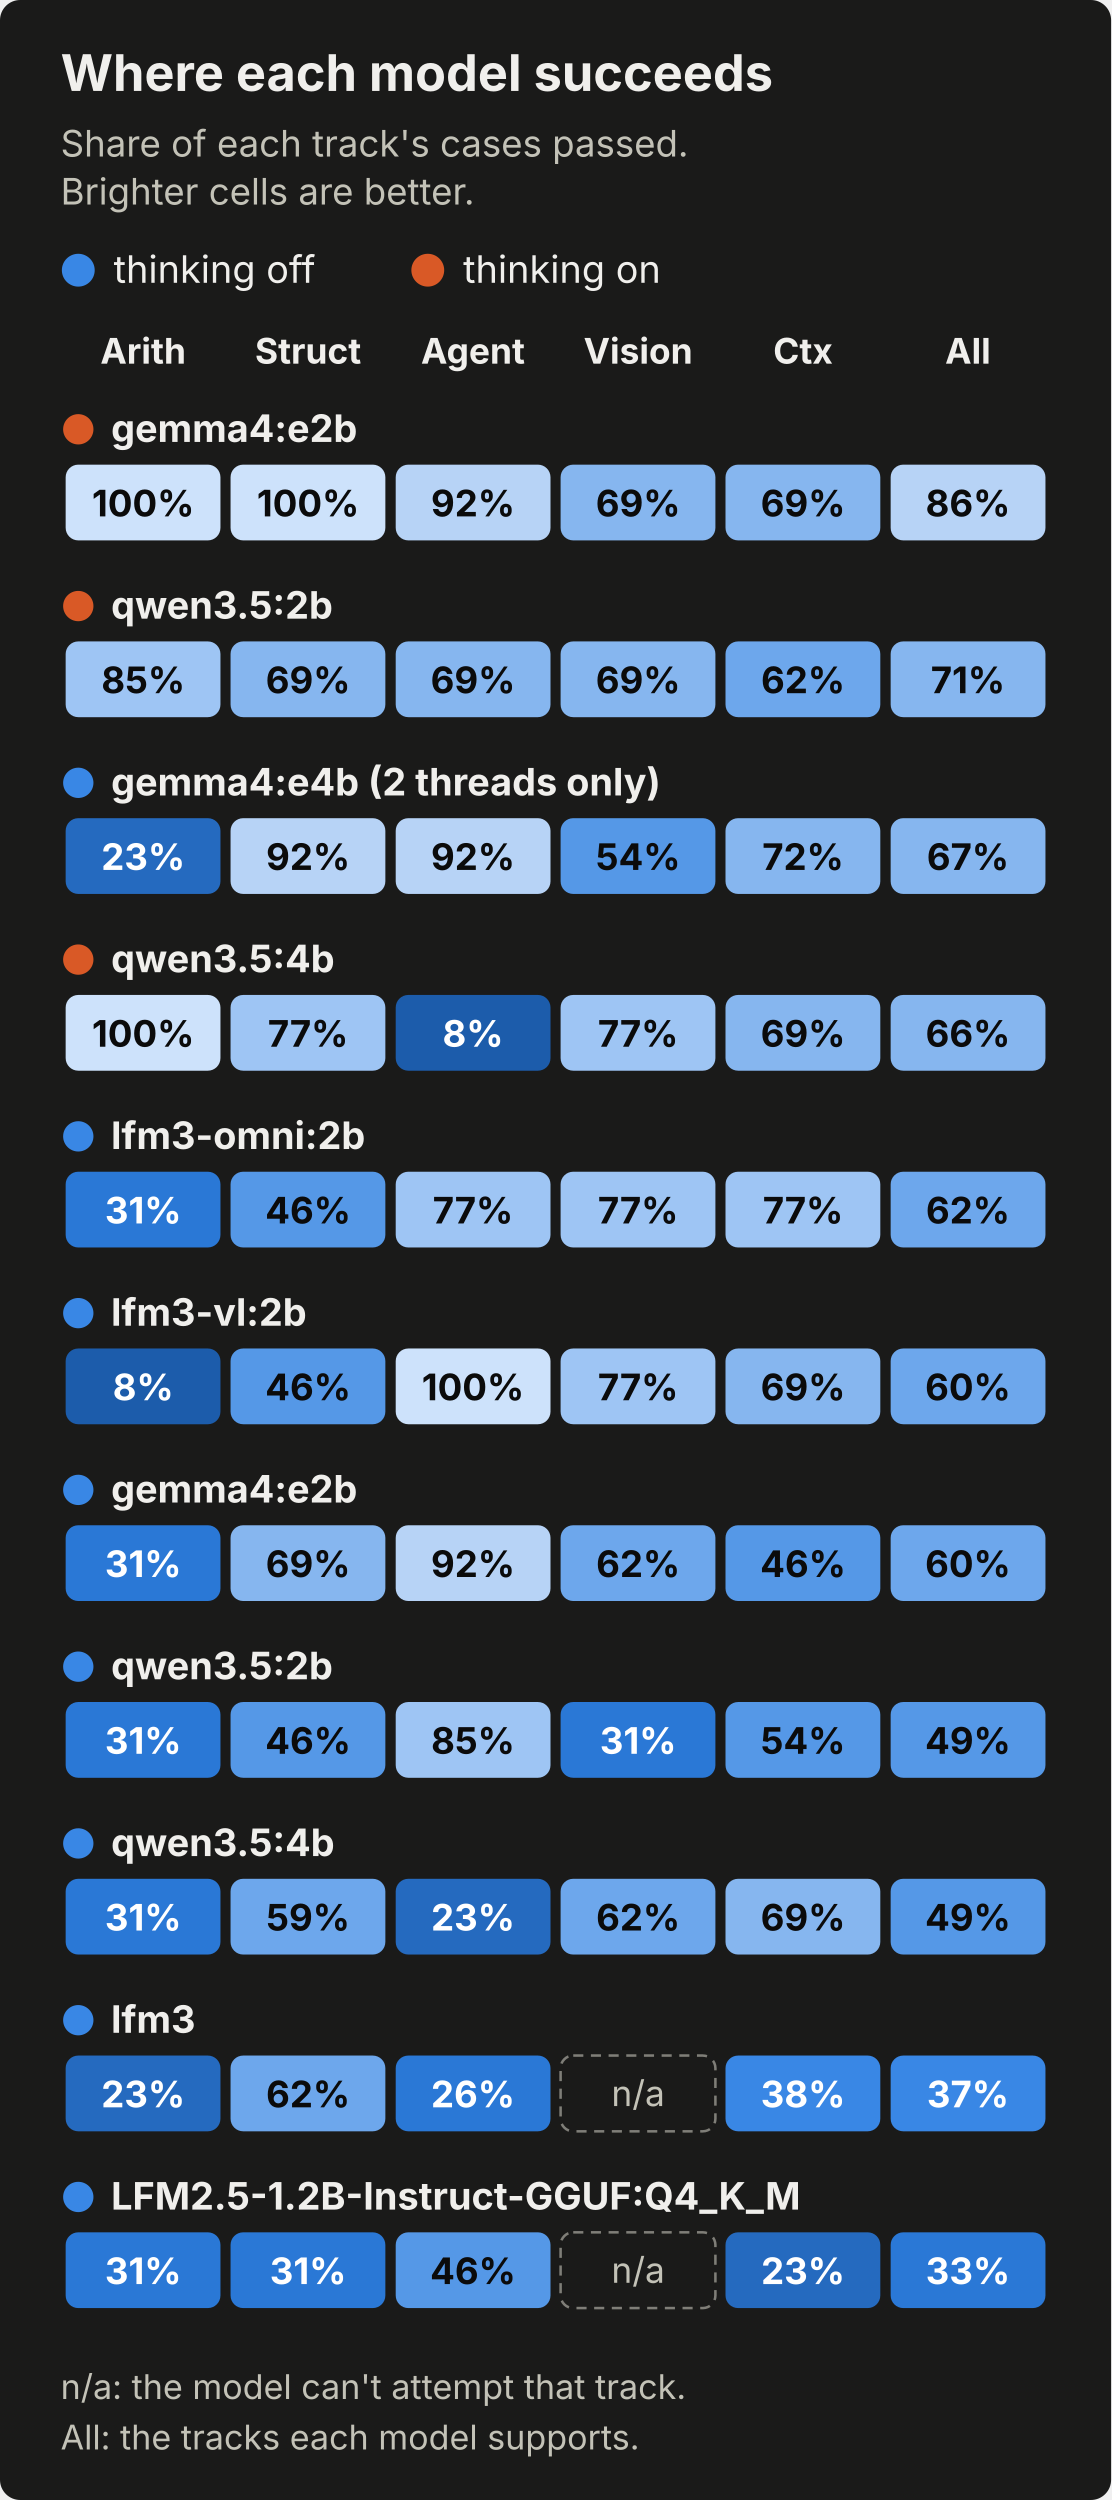
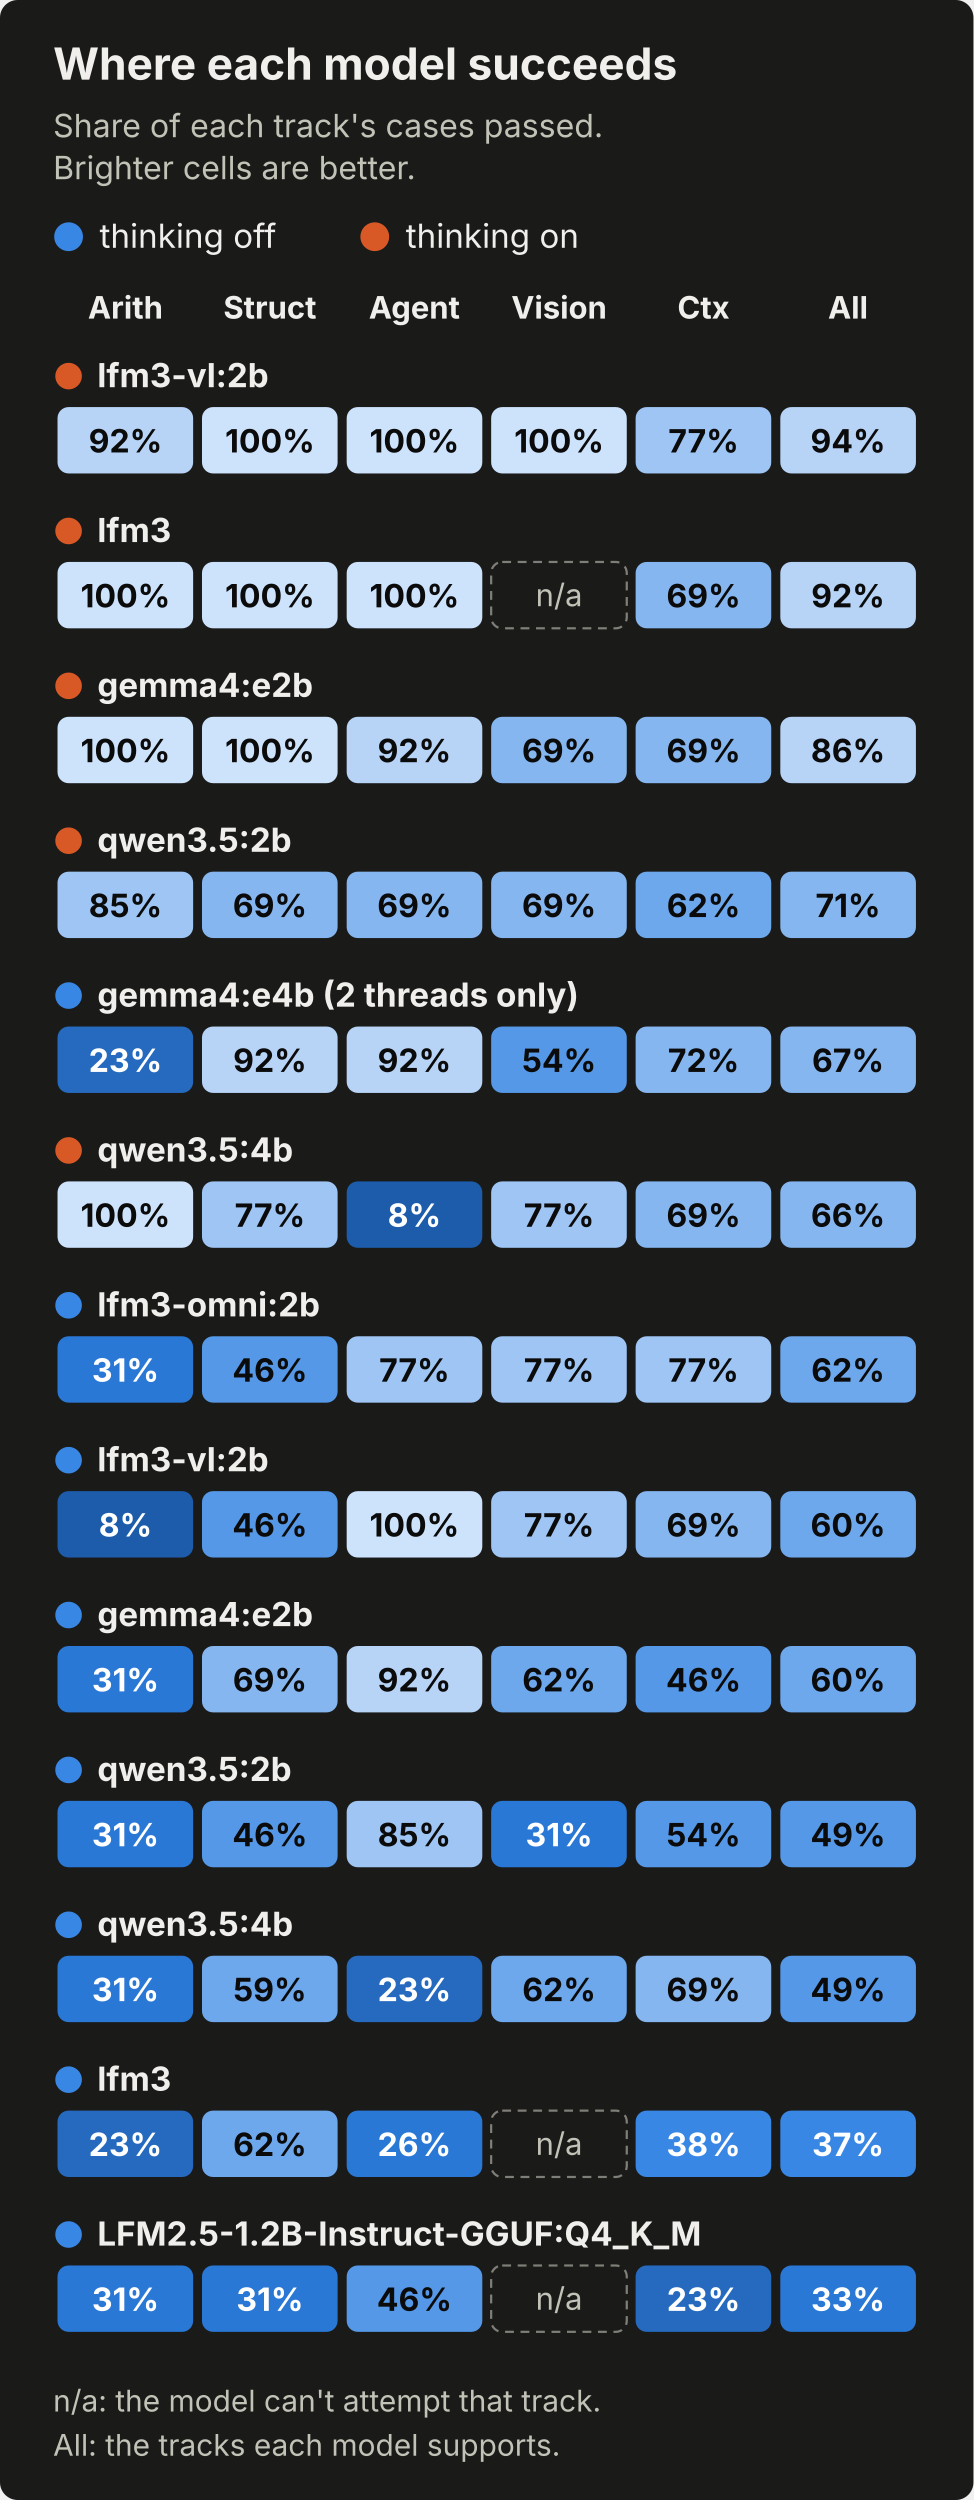
- <svg xmlns="http://www.w3.org/2000/svg" width="440" height="990" viewBox="0 0 440 990" role="img" aria-label="Where each model succeeds">
-   <rect width="440" height="990" rx="8" fill="#1a1a19" />
+ <svg xmlns="http://www.w3.org/2000/svg" width="440" height="1130" viewBox="0 0 440 1130" role="img" aria-label="Where each model succeeds">
+   <rect width="440" height="1130" rx="8" fill="#1a1a19" />
  <text x="24.0" y="36.0" font-size="20" font-weight="700" text-anchor="start" fill="#f0efec" font-family="system-ui, -apple-system, Segoe UI, sans-serif">Where each model succeeds</text>
  <text x="24.0" y="62.0" font-size="14.5" font-weight="normal" text-anchor="start" fill="#c3c2b7" font-family="system-ui, -apple-system, Segoe UI, sans-serif">Share of each track's cases passed.</text>
  <text x="24.0" y="81.0" font-size="14.5" font-weight="normal" text-anchor="start" fill="#c3c2b7" font-family="system-ui, -apple-system, Segoe UI, sans-serif">Brighter cells are better.</text>
  <circle cx="31.0" cy="107.0" r="7.5" fill="#3987e5" stroke="#1a1a19" stroke-width="2" />
  <text x="45.0" y="112.0" font-size="15" font-weight="normal" text-anchor="start" fill="#f0efec" font-family="system-ui, -apple-system, Segoe UI, sans-serif">thinking off</text>
  <circle cx="169.4" cy="107.0" r="7.5" fill="#d95926" stroke="#1a1a19" stroke-width="2" />
  <text x="183.4" y="112.0" font-size="15" font-weight="normal" text-anchor="start" fill="#f0efec" font-family="system-ui, -apple-system, Segoe UI, sans-serif">thinking on</text>
  <text x="56.7" y="144.0" font-size="14" font-weight="700" text-anchor="middle" fill="#f0efec" font-family="system-ui, -apple-system, Segoe UI, sans-serif">Arith</text>
  <text x="122.0" y="144.0" font-size="14" font-weight="700" text-anchor="middle" fill="#f0efec" font-family="system-ui, -apple-system, Segoe UI, sans-serif">Struct</text>
  <text x="187.3" y="144.0" font-size="14" font-weight="700" text-anchor="middle" fill="#f0efec" font-family="system-ui, -apple-system, Segoe UI, sans-serif">Agent</text>
  <text x="252.7" y="144.0" font-size="14" font-weight="700" text-anchor="middle" fill="#f0efec" font-family="system-ui, -apple-system, Segoe UI, sans-serif">Vision</text>
  <text x="318.0" y="144.0" font-size="14" font-weight="700" text-anchor="middle" fill="#f0efec" font-family="system-ui, -apple-system, Segoe UI, sans-serif">Ctx</text>
  <text x="383.3" y="144.0" font-size="14" font-weight="700" text-anchor="middle" fill="#f0efec" font-family="system-ui, -apple-system, Segoe UI, sans-serif">All</text>
  <circle cx="31.0" cy="170.0" r="7" fill="#d95926" stroke="#1a1a19" stroke-width="2" />
-   <text x="44.0" y="175.0" font-size="15" font-weight="700" text-anchor="start" fill="#f0efec" font-family="system-ui, -apple-system, Segoe UI, sans-serif">gemma4:e2b</text>
-   <rect x="26.0" y="184" width="61.3" height="30" rx="5" fill="#cde2fb" />
-   <text x="56.7" y="204.5" font-size="14.5" font-weight="700" text-anchor="middle" fill="#0b0b0b" font-family="system-ui, -apple-system, Segoe UI, sans-serif">100%</text>
+   <text x="44.0" y="175.0" font-size="15" font-weight="700" text-anchor="start" fill="#f0efec" font-family="system-ui, -apple-system, Segoe UI, sans-serif">lfm3-vl:2b</text>
+   <rect x="26.0" y="184" width="61.3" height="30" rx="5" fill="#b7d3f6" />
+   <text x="56.7" y="204.5" font-size="14.5" font-weight="700" text-anchor="middle" fill="#0b0b0b" font-family="system-ui, -apple-system, Segoe UI, sans-serif">92%</text>
  <rect x="91.3" y="184" width="61.3" height="30" rx="5" fill="#cde2fb" />
  <text x="122.0" y="204.5" font-size="14.5" font-weight="700" text-anchor="middle" fill="#0b0b0b" font-family="system-ui, -apple-system, Segoe UI, sans-serif">100%</text>
-   <rect x="156.7" y="184" width="61.3" height="30" rx="5" fill="#b7d3f6" />
-   <text x="187.3" y="204.5" font-size="14.5" font-weight="700" text-anchor="middle" fill="#0b0b0b" font-family="system-ui, -apple-system, Segoe UI, sans-serif">92%</text>
-   <rect x="222.0" y="184" width="61.3" height="30" rx="5" fill="#86b6ef" />
-   <text x="252.7" y="204.5" font-size="14.5" font-weight="700" text-anchor="middle" fill="#0b0b0b" font-family="system-ui, -apple-system, Segoe UI, sans-serif">69%</text>
-   <rect x="287.3" y="184" width="61.3" height="30" rx="5" fill="#86b6ef" />
-   <text x="318.0" y="204.5" font-size="14.5" font-weight="700" text-anchor="middle" fill="#0b0b0b" font-family="system-ui, -apple-system, Segoe UI, sans-serif">69%</text>
+   <rect x="156.7" y="184" width="61.3" height="30" rx="5" fill="#cde2fb" />
+   <text x="187.3" y="204.5" font-size="14.5" font-weight="700" text-anchor="middle" fill="#0b0b0b" font-family="system-ui, -apple-system, Segoe UI, sans-serif">100%</text>
+   <rect x="222.0" y="184" width="61.3" height="30" rx="5" fill="#cde2fb" />
+   <text x="252.7" y="204.5" font-size="14.5" font-weight="700" text-anchor="middle" fill="#0b0b0b" font-family="system-ui, -apple-system, Segoe UI, sans-serif">100%</text>
+   <rect x="287.3" y="184" width="61.3" height="30" rx="5" fill="#9ec5f4" />
+   <text x="318.0" y="204.5" font-size="14.5" font-weight="700" text-anchor="middle" fill="#0b0b0b" font-family="system-ui, -apple-system, Segoe UI, sans-serif">77%</text>
  <rect x="352.7" y="184" width="61.3" height="30" rx="5" fill="#b7d3f6" />
-   <text x="383.3" y="204.5" font-size="14.5" font-weight="700" text-anchor="middle" fill="#0b0b0b" font-family="system-ui, -apple-system, Segoe UI, sans-serif">86%</text>
+   <text x="383.3" y="204.5" font-size="14.5" font-weight="700" text-anchor="middle" fill="#0b0b0b" font-family="system-ui, -apple-system, Segoe UI, sans-serif">94%</text>
  <circle cx="31.0" cy="240.0" r="7" fill="#d95926" stroke="#1a1a19" stroke-width="2" />
-   <text x="44.0" y="245.0" font-size="15" font-weight="700" text-anchor="start" fill="#f0efec" font-family="system-ui, -apple-system, Segoe UI, sans-serif">qwen3.5:2b</text>
-   <rect x="26.0" y="254" width="61.3" height="30" rx="5" fill="#9ec5f4" />
-   <text x="56.7" y="274.5" font-size="14.5" font-weight="700" text-anchor="middle" fill="#0b0b0b" font-family="system-ui, -apple-system, Segoe UI, sans-serif">85%</text>
-   <rect x="91.3" y="254" width="61.3" height="30" rx="5" fill="#86b6ef" />
-   <text x="122.0" y="274.5" font-size="14.5" font-weight="700" text-anchor="middle" fill="#0b0b0b" font-family="system-ui, -apple-system, Segoe UI, sans-serif">69%</text>
-   <rect x="156.7" y="254" width="61.3" height="30" rx="5" fill="#86b6ef" />
-   <text x="187.3" y="274.5" font-size="14.5" font-weight="700" text-anchor="middle" fill="#0b0b0b" font-family="system-ui, -apple-system, Segoe UI, sans-serif">69%</text>
-   <rect x="222.0" y="254" width="61.3" height="30" rx="5" fill="#86b6ef" />
-   <text x="252.7" y="274.5" font-size="14.5" font-weight="700" text-anchor="middle" fill="#0b0b0b" font-family="system-ui, -apple-system, Segoe UI, sans-serif">69%</text>
-   <rect x="287.3" y="254" width="61.3" height="30" rx="5" fill="#6da7ec" />
-   <text x="318.0" y="274.5" font-size="14.5" font-weight="700" text-anchor="middle" fill="#0b0b0b" font-family="system-ui, -apple-system, Segoe UI, sans-serif">62%</text>
-   <rect x="352.7" y="254" width="61.3" height="30" rx="5" fill="#86b6ef" />
-   <text x="383.3" y="274.5" font-size="14.5" font-weight="700" text-anchor="middle" fill="#0b0b0b" font-family="system-ui, -apple-system, Segoe UI, sans-serif">71%</text>
-   <circle cx="31.0" cy="310.0" r="7" fill="#3987e5" stroke="#1a1a19" stroke-width="2" />
-   <text x="44.0" y="315.0" font-size="15" font-weight="700" text-anchor="start" fill="#f0efec" font-family="system-ui, -apple-system, Segoe UI, sans-serif">gemma4:e4b (2 threads only)</text>
-   <rect x="26.0" y="324" width="61.3" height="30" rx="5" fill="#256abf" />
-   <text x="56.7" y="344.5" font-size="14.5" font-weight="700" text-anchor="middle" fill="#ffffff" font-family="system-ui, -apple-system, Segoe UI, sans-serif">23%</text>
-   <rect x="91.3" y="324" width="61.3" height="30" rx="5" fill="#b7d3f6" />
-   <text x="122.0" y="344.5" font-size="14.5" font-weight="700" text-anchor="middle" fill="#0b0b0b" font-family="system-ui, -apple-system, Segoe UI, sans-serif">92%</text>
+   <text x="44.0" y="245.0" font-size="15" font-weight="700" text-anchor="start" fill="#f0efec" font-family="system-ui, -apple-system, Segoe UI, sans-serif">lfm3</text>
+   <rect x="26.0" y="254" width="61.3" height="30" rx="5" fill="#cde2fb" />
+   <text x="56.7" y="274.5" font-size="14.5" font-weight="700" text-anchor="middle" fill="#0b0b0b" font-family="system-ui, -apple-system, Segoe UI, sans-serif">100%</text>
+   <rect x="91.3" y="254" width="61.3" height="30" rx="5" fill="#cde2fb" />
+   <text x="122.0" y="274.5" font-size="14.5" font-weight="700" text-anchor="middle" fill="#0b0b0b" font-family="system-ui, -apple-system, Segoe UI, sans-serif">100%</text>
+   <rect x="156.7" y="254" width="61.3" height="30" rx="5" fill="#cde2fb" />
+   <text x="187.3" y="274.5" font-size="14.5" font-weight="700" text-anchor="middle" fill="#0b0b0b" font-family="system-ui, -apple-system, Segoe UI, sans-serif">100%</text>
+   <rect x="222.0" y="254" width="61.3" height="30" rx="5" fill="none" stroke="#c3c2b7" stroke-opacity="0.6" stroke-dasharray="4 3" />
+   <text x="252.7" y="274.0" font-size="14" font-weight="normal" text-anchor="middle" fill="#c3c2b7" font-family="system-ui, -apple-system, Segoe UI, sans-serif">n/a</text>
+   <rect x="287.3" y="254" width="61.3" height="30" rx="5" fill="#86b6ef" />
+   <text x="318.0" y="274.5" font-size="14.5" font-weight="700" text-anchor="middle" fill="#0b0b0b" font-family="system-ui, -apple-system, Segoe UI, sans-serif">69%</text>
+   <rect x="352.7" y="254" width="61.3" height="30" rx="5" fill="#b7d3f6" />
+   <text x="383.3" y="274.5" font-size="14.5" font-weight="700" text-anchor="middle" fill="#0b0b0b" font-family="system-ui, -apple-system, Segoe UI, sans-serif">92%</text>
+   <circle cx="31.0" cy="310.0" r="7" fill="#d95926" stroke="#1a1a19" stroke-width="2" />
+   <text x="44.0" y="315.0" font-size="15" font-weight="700" text-anchor="start" fill="#f0efec" font-family="system-ui, -apple-system, Segoe UI, sans-serif">gemma4:e2b</text>
+   <rect x="26.0" y="324" width="61.3" height="30" rx="5" fill="#cde2fb" />
+   <text x="56.7" y="344.5" font-size="14.5" font-weight="700" text-anchor="middle" fill="#0b0b0b" font-family="system-ui, -apple-system, Segoe UI, sans-serif">100%</text>
+   <rect x="91.3" y="324" width="61.3" height="30" rx="5" fill="#cde2fb" />
+   <text x="122.0" y="344.5" font-size="14.5" font-weight="700" text-anchor="middle" fill="#0b0b0b" font-family="system-ui, -apple-system, Segoe UI, sans-serif">100%</text>
  <rect x="156.7" y="324" width="61.3" height="30" rx="5" fill="#b7d3f6" />
  <text x="187.3" y="344.5" font-size="14.5" font-weight="700" text-anchor="middle" fill="#0b0b0b" font-family="system-ui, -apple-system, Segoe UI, sans-serif">92%</text>
-   <rect x="222.0" y="324" width="61.3" height="30" rx="5" fill="#5598e7" />
-   <text x="252.7" y="344.5" font-size="14.5" font-weight="700" text-anchor="middle" fill="#0b0b0b" font-family="system-ui, -apple-system, Segoe UI, sans-serif">54%</text>
+   <rect x="222.0" y="324" width="61.3" height="30" rx="5" fill="#86b6ef" />
+   <text x="252.7" y="344.5" font-size="14.5" font-weight="700" text-anchor="middle" fill="#0b0b0b" font-family="system-ui, -apple-system, Segoe UI, sans-serif">69%</text>
  <rect x="287.3" y="324" width="61.3" height="30" rx="5" fill="#86b6ef" />
-   <text x="318.0" y="344.5" font-size="14.5" font-weight="700" text-anchor="middle" fill="#0b0b0b" font-family="system-ui, -apple-system, Segoe UI, sans-serif">72%</text>
-   <rect x="352.7" y="324" width="61.3" height="30" rx="5" fill="#86b6ef" />
-   <text x="383.3" y="344.5" font-size="14.5" font-weight="700" text-anchor="middle" fill="#0b0b0b" font-family="system-ui, -apple-system, Segoe UI, sans-serif">67%</text>
+   <text x="318.0" y="344.5" font-size="14.5" font-weight="700" text-anchor="middle" fill="#0b0b0b" font-family="system-ui, -apple-system, Segoe UI, sans-serif">69%</text>
+   <rect x="352.7" y="324" width="61.3" height="30" rx="5" fill="#b7d3f6" />
+   <text x="383.3" y="344.5" font-size="14.5" font-weight="700" text-anchor="middle" fill="#0b0b0b" font-family="system-ui, -apple-system, Segoe UI, sans-serif">86%</text>
  <circle cx="31.0" cy="380.0" r="7" fill="#d95926" stroke="#1a1a19" stroke-width="2" />
-   <text x="44.0" y="385.0" font-size="15" font-weight="700" text-anchor="start" fill="#f0efec" font-family="system-ui, -apple-system, Segoe UI, sans-serif">qwen3.5:4b</text>
-   <rect x="26.0" y="394" width="61.3" height="30" rx="5" fill="#cde2fb" />
-   <text x="56.7" y="414.5" font-size="14.5" font-weight="700" text-anchor="middle" fill="#0b0b0b" font-family="system-ui, -apple-system, Segoe UI, sans-serif">100%</text>
-   <rect x="91.3" y="394" width="61.3" height="30" rx="5" fill="#9ec5f4" />
-   <text x="122.0" y="414.5" font-size="14.5" font-weight="700" text-anchor="middle" fill="#0b0b0b" font-family="system-ui, -apple-system, Segoe UI, sans-serif">77%</text>
-   <rect x="156.7" y="394" width="61.3" height="30" rx="5" fill="#1c5cab" />
-   <text x="187.3" y="414.5" font-size="14.5" font-weight="700" text-anchor="middle" fill="#ffffff" font-family="system-ui, -apple-system, Segoe UI, sans-serif">8%</text>
-   <rect x="222.0" y="394" width="61.3" height="30" rx="5" fill="#9ec5f4" />
-   <text x="252.7" y="414.5" font-size="14.5" font-weight="700" text-anchor="middle" fill="#0b0b0b" font-family="system-ui, -apple-system, Segoe UI, sans-serif">77%</text>
-   <rect x="287.3" y="394" width="61.3" height="30" rx="5" fill="#86b6ef" />
-   <text x="318.0" y="414.5" font-size="14.5" font-weight="700" text-anchor="middle" fill="#0b0b0b" font-family="system-ui, -apple-system, Segoe UI, sans-serif">69%</text>
+   <text x="44.0" y="385.0" font-size="15" font-weight="700" text-anchor="start" fill="#f0efec" font-family="system-ui, -apple-system, Segoe UI, sans-serif">qwen3.5:2b</text>
+   <rect x="26.0" y="394" width="61.3" height="30" rx="5" fill="#9ec5f4" />
+   <text x="56.7" y="414.5" font-size="14.5" font-weight="700" text-anchor="middle" fill="#0b0b0b" font-family="system-ui, -apple-system, Segoe UI, sans-serif">85%</text>
+   <rect x="91.3" y="394" width="61.3" height="30" rx="5" fill="#86b6ef" />
+   <text x="122.0" y="414.5" font-size="14.5" font-weight="700" text-anchor="middle" fill="#0b0b0b" font-family="system-ui, -apple-system, Segoe UI, sans-serif">69%</text>
+   <rect x="156.7" y="394" width="61.3" height="30" rx="5" fill="#86b6ef" />
+   <text x="187.3" y="414.5" font-size="14.5" font-weight="700" text-anchor="middle" fill="#0b0b0b" font-family="system-ui, -apple-system, Segoe UI, sans-serif">69%</text>
+   <rect x="222.0" y="394" width="61.3" height="30" rx="5" fill="#86b6ef" />
+   <text x="252.7" y="414.5" font-size="14.5" font-weight="700" text-anchor="middle" fill="#0b0b0b" font-family="system-ui, -apple-system, Segoe UI, sans-serif">69%</text>
+   <rect x="287.3" y="394" width="61.3" height="30" rx="5" fill="#6da7ec" />
+   <text x="318.0" y="414.5" font-size="14.5" font-weight="700" text-anchor="middle" fill="#0b0b0b" font-family="system-ui, -apple-system, Segoe UI, sans-serif">62%</text>
  <rect x="352.7" y="394" width="61.3" height="30" rx="5" fill="#86b6ef" />
-   <text x="383.3" y="414.5" font-size="14.5" font-weight="700" text-anchor="middle" fill="#0b0b0b" font-family="system-ui, -apple-system, Segoe UI, sans-serif">66%</text>
+   <text x="383.3" y="414.5" font-size="14.5" font-weight="700" text-anchor="middle" fill="#0b0b0b" font-family="system-ui, -apple-system, Segoe UI, sans-serif">71%</text>
  <circle cx="31.0" cy="450.0" r="7" fill="#3987e5" stroke="#1a1a19" stroke-width="2" />
-   <text x="44.0" y="455.0" font-size="15" font-weight="700" text-anchor="start" fill="#f0efec" font-family="system-ui, -apple-system, Segoe UI, sans-serif">lfm3-omni:2b</text>
-   <rect x="26.0" y="464" width="61.3" height="30" rx="5" fill="#2a78d6" />
-   <text x="56.7" y="484.5" font-size="14.5" font-weight="700" text-anchor="middle" fill="#ffffff" font-family="system-ui, -apple-system, Segoe UI, sans-serif">31%</text>
-   <rect x="91.3" y="464" width="61.3" height="30" rx="5" fill="#5598e7" />
-   <text x="122.0" y="484.5" font-size="14.5" font-weight="700" text-anchor="middle" fill="#0b0b0b" font-family="system-ui, -apple-system, Segoe UI, sans-serif">46%</text>
-   <rect x="156.7" y="464" width="61.3" height="30" rx="5" fill="#9ec5f4" />
-   <text x="187.3" y="484.5" font-size="14.5" font-weight="700" text-anchor="middle" fill="#0b0b0b" font-family="system-ui, -apple-system, Segoe UI, sans-serif">77%</text>
-   <rect x="222.0" y="464" width="61.3" height="30" rx="5" fill="#9ec5f4" />
-   <text x="252.7" y="484.5" font-size="14.5" font-weight="700" text-anchor="middle" fill="#0b0b0b" font-family="system-ui, -apple-system, Segoe UI, sans-serif">77%</text>
-   <rect x="287.3" y="464" width="61.3" height="30" rx="5" fill="#9ec5f4" />
-   <text x="318.0" y="484.5" font-size="14.5" font-weight="700" text-anchor="middle" fill="#0b0b0b" font-family="system-ui, -apple-system, Segoe UI, sans-serif">77%</text>
-   <rect x="352.7" y="464" width="61.3" height="30" rx="5" fill="#6da7ec" />
-   <text x="383.3" y="484.5" font-size="14.5" font-weight="700" text-anchor="middle" fill="#0b0b0b" font-family="system-ui, -apple-system, Segoe UI, sans-serif">62%</text>
-   <circle cx="31.0" cy="520.0" r="7" fill="#3987e5" stroke="#1a1a19" stroke-width="2" />
-   <text x="44.0" y="525.0" font-size="15" font-weight="700" text-anchor="start" fill="#f0efec" font-family="system-ui, -apple-system, Segoe UI, sans-serif">lfm3-vl:2b</text>
-   <rect x="26.0" y="534" width="61.3" height="30" rx="5" fill="#1c5cab" />
-   <text x="56.7" y="554.5" font-size="14.5" font-weight="700" text-anchor="middle" fill="#ffffff" font-family="system-ui, -apple-system, Segoe UI, sans-serif">8%</text>
-   <rect x="91.3" y="534" width="61.3" height="30" rx="5" fill="#5598e7" />
-   <text x="122.0" y="554.5" font-size="14.5" font-weight="700" text-anchor="middle" fill="#0b0b0b" font-family="system-ui, -apple-system, Segoe UI, sans-serif">46%</text>
-   <rect x="156.7" y="534" width="61.3" height="30" rx="5" fill="#cde2fb" />
-   <text x="187.3" y="554.5" font-size="14.5" font-weight="700" text-anchor="middle" fill="#0b0b0b" font-family="system-ui, -apple-system, Segoe UI, sans-serif">100%</text>
+   <text x="44.0" y="455.0" font-size="15" font-weight="700" text-anchor="start" fill="#f0efec" font-family="system-ui, -apple-system, Segoe UI, sans-serif">gemma4:e4b (2 threads only)</text>
+   <rect x="26.0" y="464" width="61.3" height="30" rx="5" fill="#256abf" />
+   <text x="56.7" y="484.5" font-size="14.5" font-weight="700" text-anchor="middle" fill="#ffffff" font-family="system-ui, -apple-system, Segoe UI, sans-serif">23%</text>
+   <rect x="91.3" y="464" width="61.3" height="30" rx="5" fill="#b7d3f6" />
+   <text x="122.0" y="484.5" font-size="14.5" font-weight="700" text-anchor="middle" fill="#0b0b0b" font-family="system-ui, -apple-system, Segoe UI, sans-serif">92%</text>
+   <rect x="156.7" y="464" width="61.3" height="30" rx="5" fill="#b7d3f6" />
+   <text x="187.3" y="484.5" font-size="14.5" font-weight="700" text-anchor="middle" fill="#0b0b0b" font-family="system-ui, -apple-system, Segoe UI, sans-serif">92%</text>
+   <rect x="222.0" y="464" width="61.3" height="30" rx="5" fill="#5598e7" />
+   <text x="252.7" y="484.5" font-size="14.5" font-weight="700" text-anchor="middle" fill="#0b0b0b" font-family="system-ui, -apple-system, Segoe UI, sans-serif">54%</text>
+   <rect x="287.3" y="464" width="61.3" height="30" rx="5" fill="#86b6ef" />
+   <text x="318.0" y="484.5" font-size="14.5" font-weight="700" text-anchor="middle" fill="#0b0b0b" font-family="system-ui, -apple-system, Segoe UI, sans-serif">72%</text>
+   <rect x="352.7" y="464" width="61.3" height="30" rx="5" fill="#86b6ef" />
+   <text x="383.3" y="484.5" font-size="14.5" font-weight="700" text-anchor="middle" fill="#0b0b0b" font-family="system-ui, -apple-system, Segoe UI, sans-serif">67%</text>
+   <circle cx="31.0" cy="520.0" r="7" fill="#d95926" stroke="#1a1a19" stroke-width="2" />
+   <text x="44.0" y="525.0" font-size="15" font-weight="700" text-anchor="start" fill="#f0efec" font-family="system-ui, -apple-system, Segoe UI, sans-serif">qwen3.5:4b</text>
+   <rect x="26.0" y="534" width="61.3" height="30" rx="5" fill="#cde2fb" />
+   <text x="56.7" y="554.5" font-size="14.5" font-weight="700" text-anchor="middle" fill="#0b0b0b" font-family="system-ui, -apple-system, Segoe UI, sans-serif">100%</text>
+   <rect x="91.3" y="534" width="61.3" height="30" rx="5" fill="#9ec5f4" />
+   <text x="122.0" y="554.5" font-size="14.5" font-weight="700" text-anchor="middle" fill="#0b0b0b" font-family="system-ui, -apple-system, Segoe UI, sans-serif">77%</text>
+   <rect x="156.7" y="534" width="61.3" height="30" rx="5" fill="#1c5cab" />
+   <text x="187.3" y="554.5" font-size="14.5" font-weight="700" text-anchor="middle" fill="#ffffff" font-family="system-ui, -apple-system, Segoe UI, sans-serif">8%</text>
  <rect x="222.0" y="534" width="61.3" height="30" rx="5" fill="#9ec5f4" />
  <text x="252.7" y="554.5" font-size="14.5" font-weight="700" text-anchor="middle" fill="#0b0b0b" font-family="system-ui, -apple-system, Segoe UI, sans-serif">77%</text>
  <rect x="287.3" y="534" width="61.3" height="30" rx="5" fill="#86b6ef" />
  <text x="318.0" y="554.5" font-size="14.5" font-weight="700" text-anchor="middle" fill="#0b0b0b" font-family="system-ui, -apple-system, Segoe UI, sans-serif">69%</text>
-   <rect x="352.7" y="534" width="61.3" height="30" rx="5" fill="#6da7ec" />
-   <text x="383.3" y="554.5" font-size="14.5" font-weight="700" text-anchor="middle" fill="#0b0b0b" font-family="system-ui, -apple-system, Segoe UI, sans-serif">60%</text>
+   <rect x="352.7" y="534" width="61.3" height="30" rx="5" fill="#86b6ef" />
+   <text x="383.3" y="554.5" font-size="14.5" font-weight="700" text-anchor="middle" fill="#0b0b0b" font-family="system-ui, -apple-system, Segoe UI, sans-serif">66%</text>
  <circle cx="31.0" cy="590.0" r="7" fill="#3987e5" stroke="#1a1a19" stroke-width="2" />
-   <text x="44.0" y="595.0" font-size="15" font-weight="700" text-anchor="start" fill="#f0efec" font-family="system-ui, -apple-system, Segoe UI, sans-serif">gemma4:e2b</text>
+   <text x="44.0" y="595.0" font-size="15" font-weight="700" text-anchor="start" fill="#f0efec" font-family="system-ui, -apple-system, Segoe UI, sans-serif">lfm3-omni:2b</text>
  <rect x="26.0" y="604" width="61.3" height="30" rx="5" fill="#2a78d6" />
  <text x="56.7" y="624.5" font-size="14.5" font-weight="700" text-anchor="middle" fill="#ffffff" font-family="system-ui, -apple-system, Segoe UI, sans-serif">31%</text>
-   <rect x="91.3" y="604" width="61.3" height="30" rx="5" fill="#86b6ef" />
-   <text x="122.0" y="624.5" font-size="14.5" font-weight="700" text-anchor="middle" fill="#0b0b0b" font-family="system-ui, -apple-system, Segoe UI, sans-serif">69%</text>
-   <rect x="156.7" y="604" width="61.3" height="30" rx="5" fill="#b7d3f6" />
-   <text x="187.3" y="624.5" font-size="14.5" font-weight="700" text-anchor="middle" fill="#0b0b0b" font-family="system-ui, -apple-system, Segoe UI, sans-serif">92%</text>
-   <rect x="222.0" y="604" width="61.3" height="30" rx="5" fill="#6da7ec" />
-   <text x="252.7" y="624.5" font-size="14.5" font-weight="700" text-anchor="middle" fill="#0b0b0b" font-family="system-ui, -apple-system, Segoe UI, sans-serif">62%</text>
-   <rect x="287.3" y="604" width="61.3" height="30" rx="5" fill="#5598e7" />
-   <text x="318.0" y="624.5" font-size="14.5" font-weight="700" text-anchor="middle" fill="#0b0b0b" font-family="system-ui, -apple-system, Segoe UI, sans-serif">46%</text>
+   <rect x="91.3" y="604" width="61.3" height="30" rx="5" fill="#5598e7" />
+   <text x="122.0" y="624.5" font-size="14.5" font-weight="700" text-anchor="middle" fill="#0b0b0b" font-family="system-ui, -apple-system, Segoe UI, sans-serif">46%</text>
+   <rect x="156.7" y="604" width="61.3" height="30" rx="5" fill="#9ec5f4" />
+   <text x="187.3" y="624.5" font-size="14.5" font-weight="700" text-anchor="middle" fill="#0b0b0b" font-family="system-ui, -apple-system, Segoe UI, sans-serif">77%</text>
+   <rect x="222.0" y="604" width="61.3" height="30" rx="5" fill="#9ec5f4" />
+   <text x="252.7" y="624.5" font-size="14.5" font-weight="700" text-anchor="middle" fill="#0b0b0b" font-family="system-ui, -apple-system, Segoe UI, sans-serif">77%</text>
+   <rect x="287.3" y="604" width="61.3" height="30" rx="5" fill="#9ec5f4" />
+   <text x="318.0" y="624.5" font-size="14.5" font-weight="700" text-anchor="middle" fill="#0b0b0b" font-family="system-ui, -apple-system, Segoe UI, sans-serif">77%</text>
  <rect x="352.7" y="604" width="61.3" height="30" rx="5" fill="#6da7ec" />
-   <text x="383.3" y="624.5" font-size="14.5" font-weight="700" text-anchor="middle" fill="#0b0b0b" font-family="system-ui, -apple-system, Segoe UI, sans-serif">60%</text>
+   <text x="383.3" y="624.5" font-size="14.5" font-weight="700" text-anchor="middle" fill="#0b0b0b" font-family="system-ui, -apple-system, Segoe UI, sans-serif">62%</text>
  <circle cx="31.0" cy="660.0" r="7" fill="#3987e5" stroke="#1a1a19" stroke-width="2" />
-   <text x="44.0" y="665.0" font-size="15" font-weight="700" text-anchor="start" fill="#f0efec" font-family="system-ui, -apple-system, Segoe UI, sans-serif">qwen3.5:2b</text>
-   <rect x="26.0" y="674" width="61.3" height="30" rx="5" fill="#2a78d6" />
-   <text x="56.7" y="694.5" font-size="14.5" font-weight="700" text-anchor="middle" fill="#ffffff" font-family="system-ui, -apple-system, Segoe UI, sans-serif">31%</text>
+   <text x="44.0" y="665.0" font-size="15" font-weight="700" text-anchor="start" fill="#f0efec" font-family="system-ui, -apple-system, Segoe UI, sans-serif">lfm3-vl:2b</text>
+   <rect x="26.0" y="674" width="61.3" height="30" rx="5" fill="#1c5cab" />
+   <text x="56.7" y="694.5" font-size="14.5" font-weight="700" text-anchor="middle" fill="#ffffff" font-family="system-ui, -apple-system, Segoe UI, sans-serif">8%</text>
  <rect x="91.3" y="674" width="61.3" height="30" rx="5" fill="#5598e7" />
  <text x="122.0" y="694.5" font-size="14.5" font-weight="700" text-anchor="middle" fill="#0b0b0b" font-family="system-ui, -apple-system, Segoe UI, sans-serif">46%</text>
-   <rect x="156.7" y="674" width="61.3" height="30" rx="5" fill="#9ec5f4" />
-   <text x="187.3" y="694.5" font-size="14.5" font-weight="700" text-anchor="middle" fill="#0b0b0b" font-family="system-ui, -apple-system, Segoe UI, sans-serif">85%</text>
-   <rect x="222.0" y="674" width="61.3" height="30" rx="5" fill="#2a78d6" />
-   <text x="252.7" y="694.5" font-size="14.5" font-weight="700" text-anchor="middle" fill="#ffffff" font-family="system-ui, -apple-system, Segoe UI, sans-serif">31%</text>
-   <rect x="287.3" y="674" width="61.3" height="30" rx="5" fill="#5598e7" />
-   <text x="318.0" y="694.5" font-size="14.5" font-weight="700" text-anchor="middle" fill="#0b0b0b" font-family="system-ui, -apple-system, Segoe UI, sans-serif">54%</text>
-   <rect x="352.7" y="674" width="61.3" height="30" rx="5" fill="#5598e7" />
-   <text x="383.3" y="694.5" font-size="14.5" font-weight="700" text-anchor="middle" fill="#0b0b0b" font-family="system-ui, -apple-system, Segoe UI, sans-serif">49%</text>
+   <rect x="156.7" y="674" width="61.3" height="30" rx="5" fill="#cde2fb" />
+   <text x="187.3" y="694.5" font-size="14.5" font-weight="700" text-anchor="middle" fill="#0b0b0b" font-family="system-ui, -apple-system, Segoe UI, sans-serif">100%</text>
+   <rect x="222.0" y="674" width="61.3" height="30" rx="5" fill="#9ec5f4" />
+   <text x="252.7" y="694.5" font-size="14.5" font-weight="700" text-anchor="middle" fill="#0b0b0b" font-family="system-ui, -apple-system, Segoe UI, sans-serif">77%</text>
+   <rect x="287.3" y="674" width="61.3" height="30" rx="5" fill="#86b6ef" />
+   <text x="318.0" y="694.5" font-size="14.5" font-weight="700" text-anchor="middle" fill="#0b0b0b" font-family="system-ui, -apple-system, Segoe UI, sans-serif">69%</text>
+   <rect x="352.7" y="674" width="61.3" height="30" rx="5" fill="#6da7ec" />
+   <text x="383.3" y="694.5" font-size="14.5" font-weight="700" text-anchor="middle" fill="#0b0b0b" font-family="system-ui, -apple-system, Segoe UI, sans-serif">60%</text>
  <circle cx="31.0" cy="730.0" r="7" fill="#3987e5" stroke="#1a1a19" stroke-width="2" />
-   <text x="44.0" y="735.0" font-size="15" font-weight="700" text-anchor="start" fill="#f0efec" font-family="system-ui, -apple-system, Segoe UI, sans-serif">qwen3.5:4b</text>
+   <text x="44.0" y="735.0" font-size="15" font-weight="700" text-anchor="start" fill="#f0efec" font-family="system-ui, -apple-system, Segoe UI, sans-serif">gemma4:e2b</text>
  <rect x="26.0" y="744" width="61.3" height="30" rx="5" fill="#2a78d6" />
  <text x="56.7" y="764.5" font-size="14.5" font-weight="700" text-anchor="middle" fill="#ffffff" font-family="system-ui, -apple-system, Segoe UI, sans-serif">31%</text>
-   <rect x="91.3" y="744" width="61.3" height="30" rx="5" fill="#6da7ec" />
-   <text x="122.0" y="764.5" font-size="14.5" font-weight="700" text-anchor="middle" fill="#0b0b0b" font-family="system-ui, -apple-system, Segoe UI, sans-serif">59%</text>
-   <rect x="156.7" y="744" width="61.3" height="30" rx="5" fill="#256abf" />
-   <text x="187.3" y="764.5" font-size="14.5" font-weight="700" text-anchor="middle" fill="#ffffff" font-family="system-ui, -apple-system, Segoe UI, sans-serif">23%</text>
+   <rect x="91.3" y="744" width="61.3" height="30" rx="5" fill="#86b6ef" />
+   <text x="122.0" y="764.5" font-size="14.5" font-weight="700" text-anchor="middle" fill="#0b0b0b" font-family="system-ui, -apple-system, Segoe UI, sans-serif">69%</text>
+   <rect x="156.7" y="744" width="61.3" height="30" rx="5" fill="#b7d3f6" />
+   <text x="187.3" y="764.5" font-size="14.5" font-weight="700" text-anchor="middle" fill="#0b0b0b" font-family="system-ui, -apple-system, Segoe UI, sans-serif">92%</text>
  <rect x="222.0" y="744" width="61.3" height="30" rx="5" fill="#6da7ec" />
  <text x="252.7" y="764.5" font-size="14.5" font-weight="700" text-anchor="middle" fill="#0b0b0b" font-family="system-ui, -apple-system, Segoe UI, sans-serif">62%</text>
-   <rect x="287.3" y="744" width="61.3" height="30" rx="5" fill="#86b6ef" />
-   <text x="318.0" y="764.5" font-size="14.5" font-weight="700" text-anchor="middle" fill="#0b0b0b" font-family="system-ui, -apple-system, Segoe UI, sans-serif">69%</text>
-   <rect x="352.7" y="744" width="61.3" height="30" rx="5" fill="#5598e7" />
-   <text x="383.3" y="764.5" font-size="14.5" font-weight="700" text-anchor="middle" fill="#0b0b0b" font-family="system-ui, -apple-system, Segoe UI, sans-serif">49%</text>
+   <rect x="287.3" y="744" width="61.3" height="30" rx="5" fill="#5598e7" />
+   <text x="318.0" y="764.5" font-size="14.5" font-weight="700" text-anchor="middle" fill="#0b0b0b" font-family="system-ui, -apple-system, Segoe UI, sans-serif">46%</text>
+   <rect x="352.7" y="744" width="61.3" height="30" rx="5" fill="#6da7ec" />
+   <text x="383.3" y="764.5" font-size="14.5" font-weight="700" text-anchor="middle" fill="#0b0b0b" font-family="system-ui, -apple-system, Segoe UI, sans-serif">60%</text>
  <circle cx="31.0" cy="800.0" r="7" fill="#3987e5" stroke="#1a1a19" stroke-width="2" />
-   <text x="44.0" y="805.0" font-size="15" font-weight="700" text-anchor="start" fill="#f0efec" font-family="system-ui, -apple-system, Segoe UI, sans-serif">lfm3</text>
-   <rect x="26.0" y="814" width="61.3" height="30" rx="5" fill="#256abf" />
-   <text x="56.7" y="834.5" font-size="14.5" font-weight="700" text-anchor="middle" fill="#ffffff" font-family="system-ui, -apple-system, Segoe UI, sans-serif">23%</text>
-   <rect x="91.3" y="814" width="61.3" height="30" rx="5" fill="#6da7ec" />
-   <text x="122.0" y="834.5" font-size="14.5" font-weight="700" text-anchor="middle" fill="#0b0b0b" font-family="system-ui, -apple-system, Segoe UI, sans-serif">62%</text>
-   <rect x="156.7" y="814" width="61.3" height="30" rx="5" fill="#2a78d6" />
-   <text x="187.3" y="834.5" font-size="14.5" font-weight="700" text-anchor="middle" fill="#ffffff" font-family="system-ui, -apple-system, Segoe UI, sans-serif">26%</text>
-   <rect x="222.0" y="814" width="61.3" height="30" rx="5" fill="none" stroke="#c3c2b7" stroke-opacity="0.6" stroke-dasharray="4 3" />
-   <text x="252.7" y="834.0" font-size="14" font-weight="normal" text-anchor="middle" fill="#c3c2b7" font-family="system-ui, -apple-system, Segoe UI, sans-serif">n/a</text>
-   <rect x="287.3" y="814" width="61.3" height="30" rx="5" fill="#3987e5" />
-   <text x="318.0" y="834.5" font-size="14.5" font-weight="700" text-anchor="middle" fill="#ffffff" font-family="system-ui, -apple-system, Segoe UI, sans-serif">38%</text>
-   <rect x="352.7" y="814" width="61.3" height="30" rx="5" fill="#3987e5" />
-   <text x="383.3" y="834.5" font-size="14.5" font-weight="700" text-anchor="middle" fill="#ffffff" font-family="system-ui, -apple-system, Segoe UI, sans-serif">37%</text>
+   <text x="44.0" y="805.0" font-size="15" font-weight="700" text-anchor="start" fill="#f0efec" font-family="system-ui, -apple-system, Segoe UI, sans-serif">qwen3.5:2b</text>
+   <rect x="26.0" y="814" width="61.3" height="30" rx="5" fill="#2a78d6" />
+   <text x="56.7" y="834.5" font-size="14.5" font-weight="700" text-anchor="middle" fill="#ffffff" font-family="system-ui, -apple-system, Segoe UI, sans-serif">31%</text>
+   <rect x="91.3" y="814" width="61.3" height="30" rx="5" fill="#5598e7" />
+   <text x="122.0" y="834.5" font-size="14.5" font-weight="700" text-anchor="middle" fill="#0b0b0b" font-family="system-ui, -apple-system, Segoe UI, sans-serif">46%</text>
+   <rect x="156.7" y="814" width="61.3" height="30" rx="5" fill="#9ec5f4" />
+   <text x="187.3" y="834.5" font-size="14.5" font-weight="700" text-anchor="middle" fill="#0b0b0b" font-family="system-ui, -apple-system, Segoe UI, sans-serif">85%</text>
+   <rect x="222.0" y="814" width="61.3" height="30" rx="5" fill="#2a78d6" />
+   <text x="252.7" y="834.5" font-size="14.5" font-weight="700" text-anchor="middle" fill="#ffffff" font-family="system-ui, -apple-system, Segoe UI, sans-serif">31%</text>
+   <rect x="287.3" y="814" width="61.3" height="30" rx="5" fill="#5598e7" />
+   <text x="318.0" y="834.5" font-size="14.5" font-weight="700" text-anchor="middle" fill="#0b0b0b" font-family="system-ui, -apple-system, Segoe UI, sans-serif">54%</text>
+   <rect x="352.7" y="814" width="61.3" height="30" rx="5" fill="#5598e7" />
+   <text x="383.3" y="834.5" font-size="14.5" font-weight="700" text-anchor="middle" fill="#0b0b0b" font-family="system-ui, -apple-system, Segoe UI, sans-serif">49%</text>
  <circle cx="31.0" cy="870.0" r="7" fill="#3987e5" stroke="#1a1a19" stroke-width="2" />
-   <text x="44.0" y="875.0" font-size="15" font-weight="700" text-anchor="start" fill="#f0efec" font-family="system-ui, -apple-system, Segoe UI, sans-serif">LFM2.5-1.2B-Instruct-GGUF:Q4_K_M</text>
+   <text x="44.0" y="875.0" font-size="15" font-weight="700" text-anchor="start" fill="#f0efec" font-family="system-ui, -apple-system, Segoe UI, sans-serif">qwen3.5:4b</text>
  <rect x="26.0" y="884" width="61.3" height="30" rx="5" fill="#2a78d6" />
  <text x="56.7" y="904.5" font-size="14.5" font-weight="700" text-anchor="middle" fill="#ffffff" font-family="system-ui, -apple-system, Segoe UI, sans-serif">31%</text>
-   <rect x="91.3" y="884" width="61.3" height="30" rx="5" fill="#2a78d6" />
-   <text x="122.0" y="904.5" font-size="14.5" font-weight="700" text-anchor="middle" fill="#ffffff" font-family="system-ui, -apple-system, Segoe UI, sans-serif">31%</text>
-   <rect x="156.7" y="884" width="61.3" height="30" rx="5" fill="#5598e7" />
-   <text x="187.3" y="904.5" font-size="14.5" font-weight="700" text-anchor="middle" fill="#0b0b0b" font-family="system-ui, -apple-system, Segoe UI, sans-serif">46%</text>
-   <rect x="222.0" y="884" width="61.3" height="30" rx="5" fill="none" stroke="#c3c2b7" stroke-opacity="0.6" stroke-dasharray="4 3" />
-   <text x="252.7" y="904.0" font-size="14" font-weight="normal" text-anchor="middle" fill="#c3c2b7" font-family="system-ui, -apple-system, Segoe UI, sans-serif">n/a</text>
-   <rect x="287.3" y="884" width="61.3" height="30" rx="5" fill="#256abf" />
-   <text x="318.0" y="904.5" font-size="14.5" font-weight="700" text-anchor="middle" fill="#ffffff" font-family="system-ui, -apple-system, Segoe UI, sans-serif">23%</text>
-   <rect x="352.7" y="884" width="61.3" height="30" rx="5" fill="#2a78d6" />
-   <text x="383.3" y="904.5" font-size="14.5" font-weight="700" text-anchor="middle" fill="#ffffff" font-family="system-ui, -apple-system, Segoe UI, sans-serif">33%</text>
-   <text x="24.0" y="950.0" font-size="13.5" font-weight="normal" text-anchor="start" fill="#c3c2b7" font-family="system-ui, -apple-system, Segoe UI, sans-serif">n/a: the model can't attempt that track.</text>
-   <text x="24.0" y="970.0" font-size="13.5" font-weight="normal" text-anchor="start" fill="#c3c2b7" font-family="system-ui, -apple-system, Segoe UI, sans-serif">All: the tracks each model supports.</text>
+   <rect x="91.3" y="884" width="61.3" height="30" rx="5" fill="#6da7ec" />
+   <text x="122.0" y="904.5" font-size="14.5" font-weight="700" text-anchor="middle" fill="#0b0b0b" font-family="system-ui, -apple-system, Segoe UI, sans-serif">59%</text>
+   <rect x="156.7" y="884" width="61.3" height="30" rx="5" fill="#256abf" />
+   <text x="187.3" y="904.5" font-size="14.5" font-weight="700" text-anchor="middle" fill="#ffffff" font-family="system-ui, -apple-system, Segoe UI, sans-serif">23%</text>
+   <rect x="222.0" y="884" width="61.3" height="30" rx="5" fill="#6da7ec" />
+   <text x="252.7" y="904.5" font-size="14.5" font-weight="700" text-anchor="middle" fill="#0b0b0b" font-family="system-ui, -apple-system, Segoe UI, sans-serif">62%</text>
+   <rect x="287.3" y="884" width="61.3" height="30" rx="5" fill="#86b6ef" />
+   <text x="318.0" y="904.5" font-size="14.5" font-weight="700" text-anchor="middle" fill="#0b0b0b" font-family="system-ui, -apple-system, Segoe UI, sans-serif">69%</text>
+   <rect x="352.7" y="884" width="61.3" height="30" rx="5" fill="#5598e7" />
+   <text x="383.3" y="904.5" font-size="14.5" font-weight="700" text-anchor="middle" fill="#0b0b0b" font-family="system-ui, -apple-system, Segoe UI, sans-serif">49%</text>
+   <circle cx="31.0" cy="940.0" r="7" fill="#3987e5" stroke="#1a1a19" stroke-width="2" />
+   <text x="44.0" y="945.0" font-size="15" font-weight="700" text-anchor="start" fill="#f0efec" font-family="system-ui, -apple-system, Segoe UI, sans-serif">lfm3</text>
+   <rect x="26.0" y="954" width="61.3" height="30" rx="5" fill="#256abf" />
+   <text x="56.7" y="974.5" font-size="14.5" font-weight="700" text-anchor="middle" fill="#ffffff" font-family="system-ui, -apple-system, Segoe UI, sans-serif">23%</text>
+   <rect x="91.3" y="954" width="61.3" height="30" rx="5" fill="#6da7ec" />
+   <text x="122.0" y="974.5" font-size="14.5" font-weight="700" text-anchor="middle" fill="#0b0b0b" font-family="system-ui, -apple-system, Segoe UI, sans-serif">62%</text>
+   <rect x="156.7" y="954" width="61.3" height="30" rx="5" fill="#2a78d6" />
+   <text x="187.3" y="974.5" font-size="14.5" font-weight="700" text-anchor="middle" fill="#ffffff" font-family="system-ui, -apple-system, Segoe UI, sans-serif">26%</text>
+   <rect x="222.0" y="954" width="61.3" height="30" rx="5" fill="none" stroke="#c3c2b7" stroke-opacity="0.6" stroke-dasharray="4 3" />
+   <text x="252.7" y="974.0" font-size="14" font-weight="normal" text-anchor="middle" fill="#c3c2b7" font-family="system-ui, -apple-system, Segoe UI, sans-serif">n/a</text>
+   <rect x="287.3" y="954" width="61.3" height="30" rx="5" fill="#3987e5" />
+   <text x="318.0" y="974.5" font-size="14.5" font-weight="700" text-anchor="middle" fill="#ffffff" font-family="system-ui, -apple-system, Segoe UI, sans-serif">38%</text>
+   <rect x="352.7" y="954" width="61.3" height="30" rx="5" fill="#3987e5" />
+   <text x="383.3" y="974.5" font-size="14.5" font-weight="700" text-anchor="middle" fill="#ffffff" font-family="system-ui, -apple-system, Segoe UI, sans-serif">37%</text>
+   <circle cx="31.0" cy="1010.0" r="7" fill="#3987e5" stroke="#1a1a19" stroke-width="2" />
+   <text x="44.0" y="1015.0" font-size="15" font-weight="700" text-anchor="start" fill="#f0efec" font-family="system-ui, -apple-system, Segoe UI, sans-serif">LFM2.5-1.2B-Instruct-GGUF:Q4_K_M</text>
+   <rect x="26.0" y="1024" width="61.3" height="30" rx="5" fill="#2a78d6" />
+   <text x="56.7" y="1044.5" font-size="14.5" font-weight="700" text-anchor="middle" fill="#ffffff" font-family="system-ui, -apple-system, Segoe UI, sans-serif">31%</text>
+   <rect x="91.3" y="1024" width="61.3" height="30" rx="5" fill="#2a78d6" />
+   <text x="122.0" y="1044.5" font-size="14.5" font-weight="700" text-anchor="middle" fill="#ffffff" font-family="system-ui, -apple-system, Segoe UI, sans-serif">31%</text>
+   <rect x="156.7" y="1024" width="61.3" height="30" rx="5" fill="#5598e7" />
+   <text x="187.3" y="1044.5" font-size="14.5" font-weight="700" text-anchor="middle" fill="#0b0b0b" font-family="system-ui, -apple-system, Segoe UI, sans-serif">46%</text>
+   <rect x="222.0" y="1024" width="61.3" height="30" rx="5" fill="none" stroke="#c3c2b7" stroke-opacity="0.6" stroke-dasharray="4 3" />
+   <text x="252.7" y="1044.0" font-size="14" font-weight="normal" text-anchor="middle" fill="#c3c2b7" font-family="system-ui, -apple-system, Segoe UI, sans-serif">n/a</text>
+   <rect x="287.3" y="1024" width="61.3" height="30" rx="5" fill="#256abf" />
+   <text x="318.0" y="1044.5" font-size="14.5" font-weight="700" text-anchor="middle" fill="#ffffff" font-family="system-ui, -apple-system, Segoe UI, sans-serif">23%</text>
+   <rect x="352.7" y="1024" width="61.3" height="30" rx="5" fill="#2a78d6" />
+   <text x="383.3" y="1044.5" font-size="14.5" font-weight="700" text-anchor="middle" fill="#ffffff" font-family="system-ui, -apple-system, Segoe UI, sans-serif">33%</text>
+   <text x="24.0" y="1090.0" font-size="13.5" font-weight="normal" text-anchor="start" fill="#c3c2b7" font-family="system-ui, -apple-system, Segoe UI, sans-serif">n/a: the model can't attempt that track.</text>
+   <text x="24.0" y="1110.0" font-size="13.5" font-weight="normal" text-anchor="start" fill="#c3c2b7" font-family="system-ui, -apple-system, Segoe UI, sans-serif">All: the tracks each model supports.</text>
</svg>
